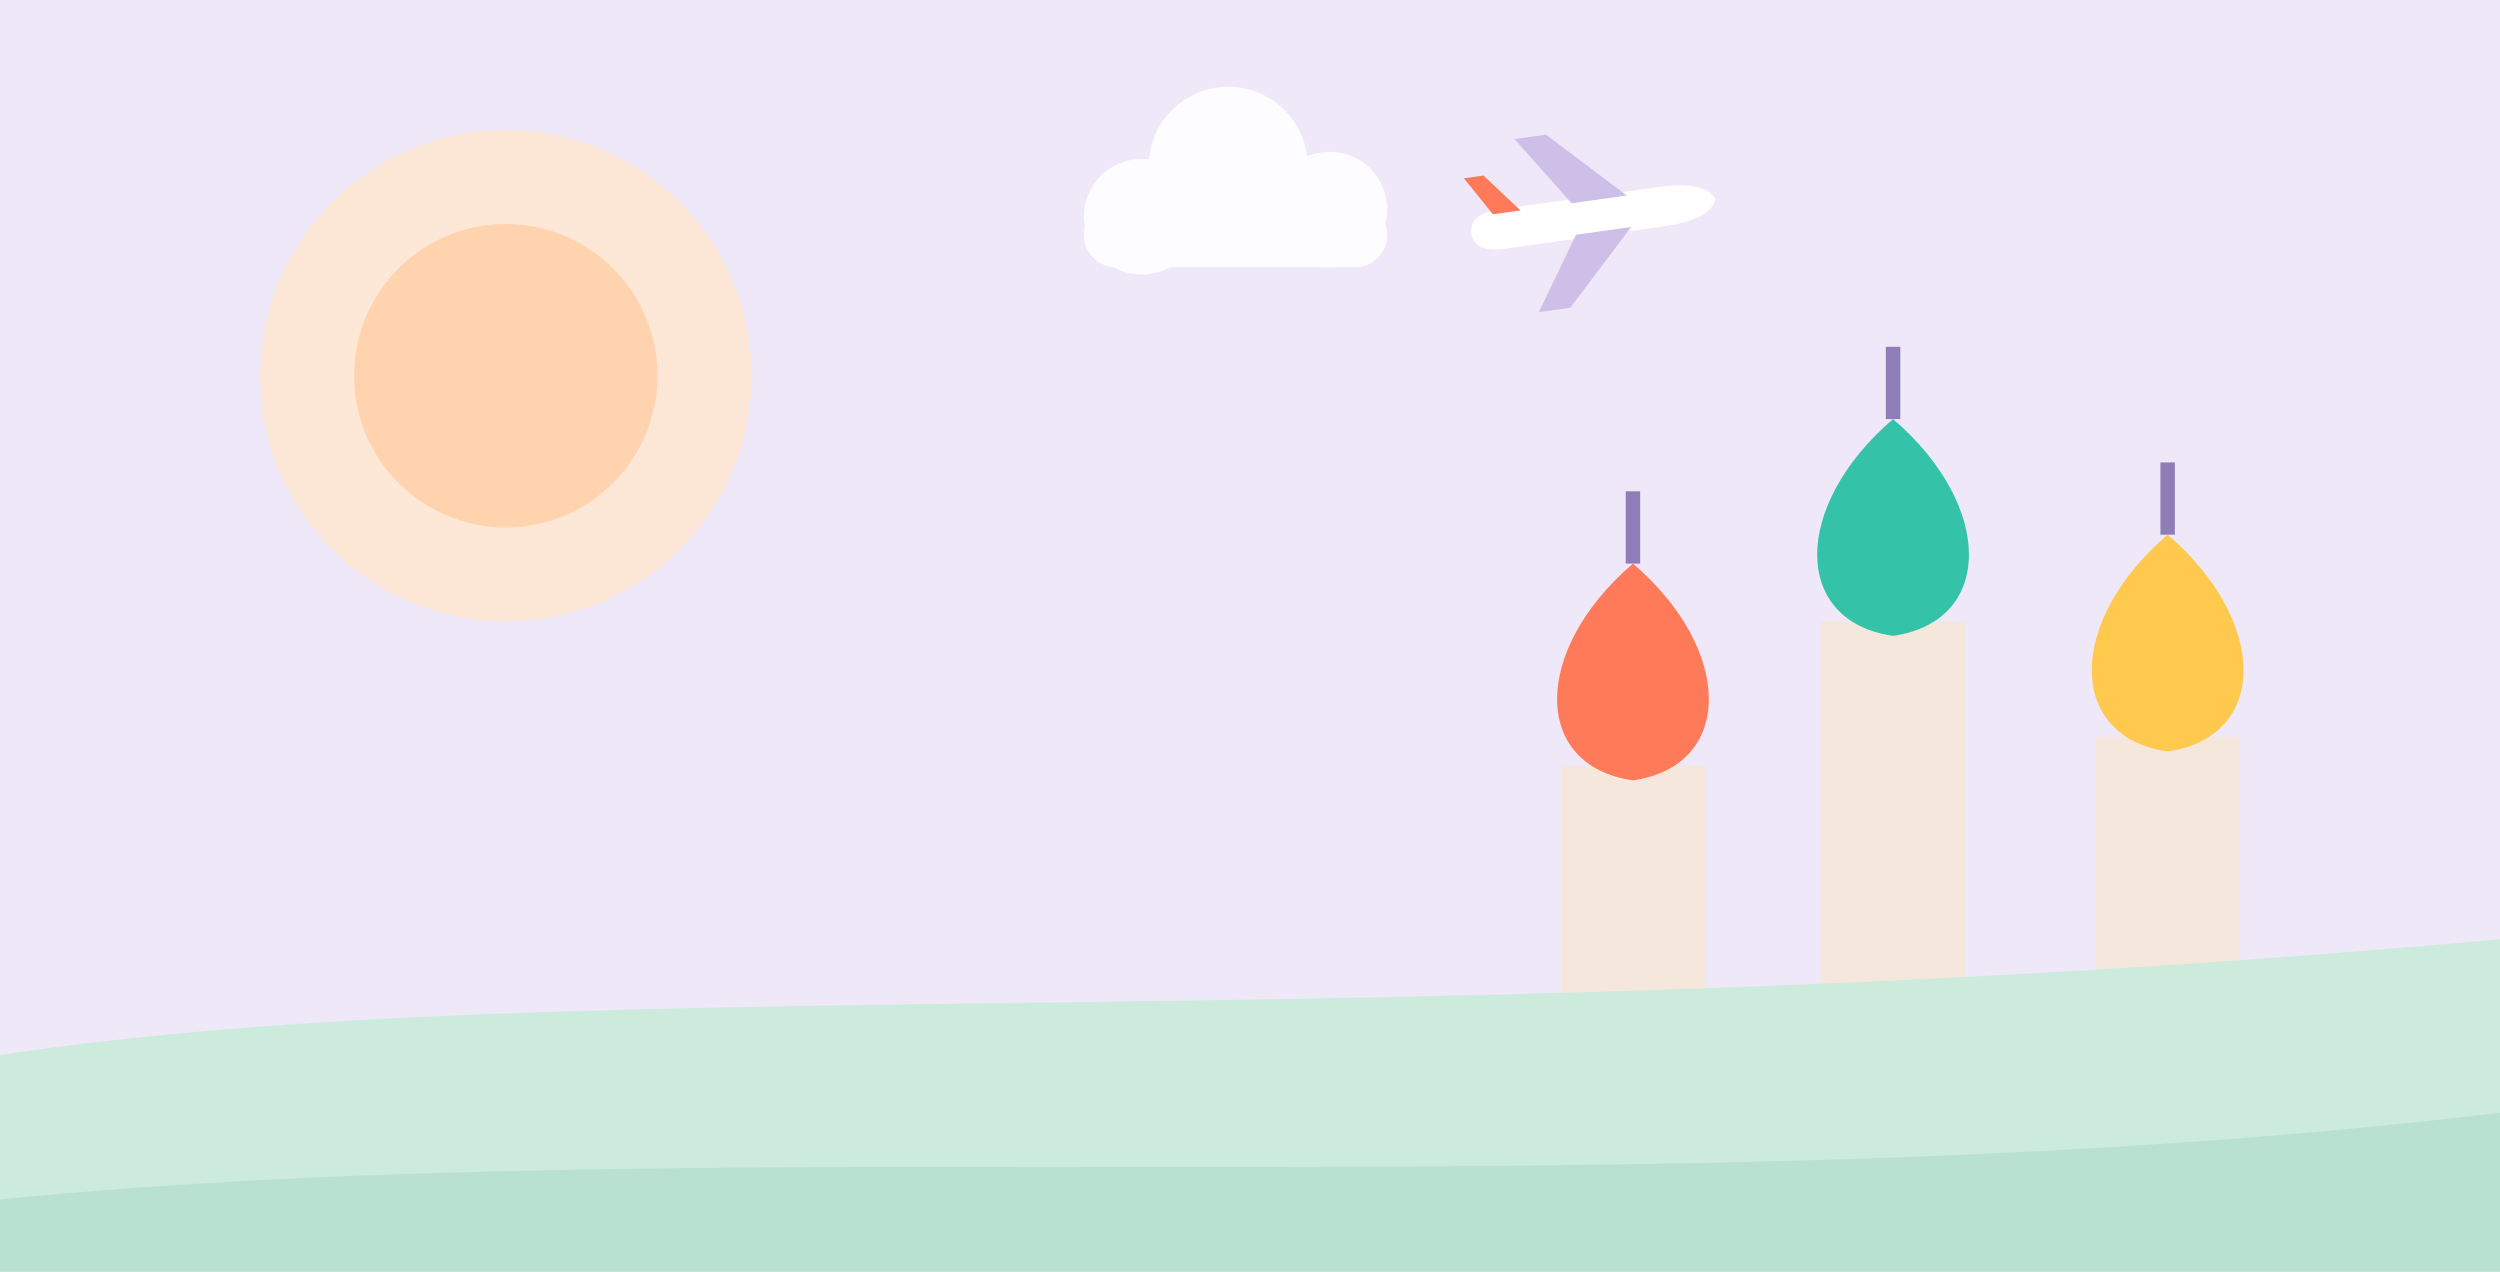
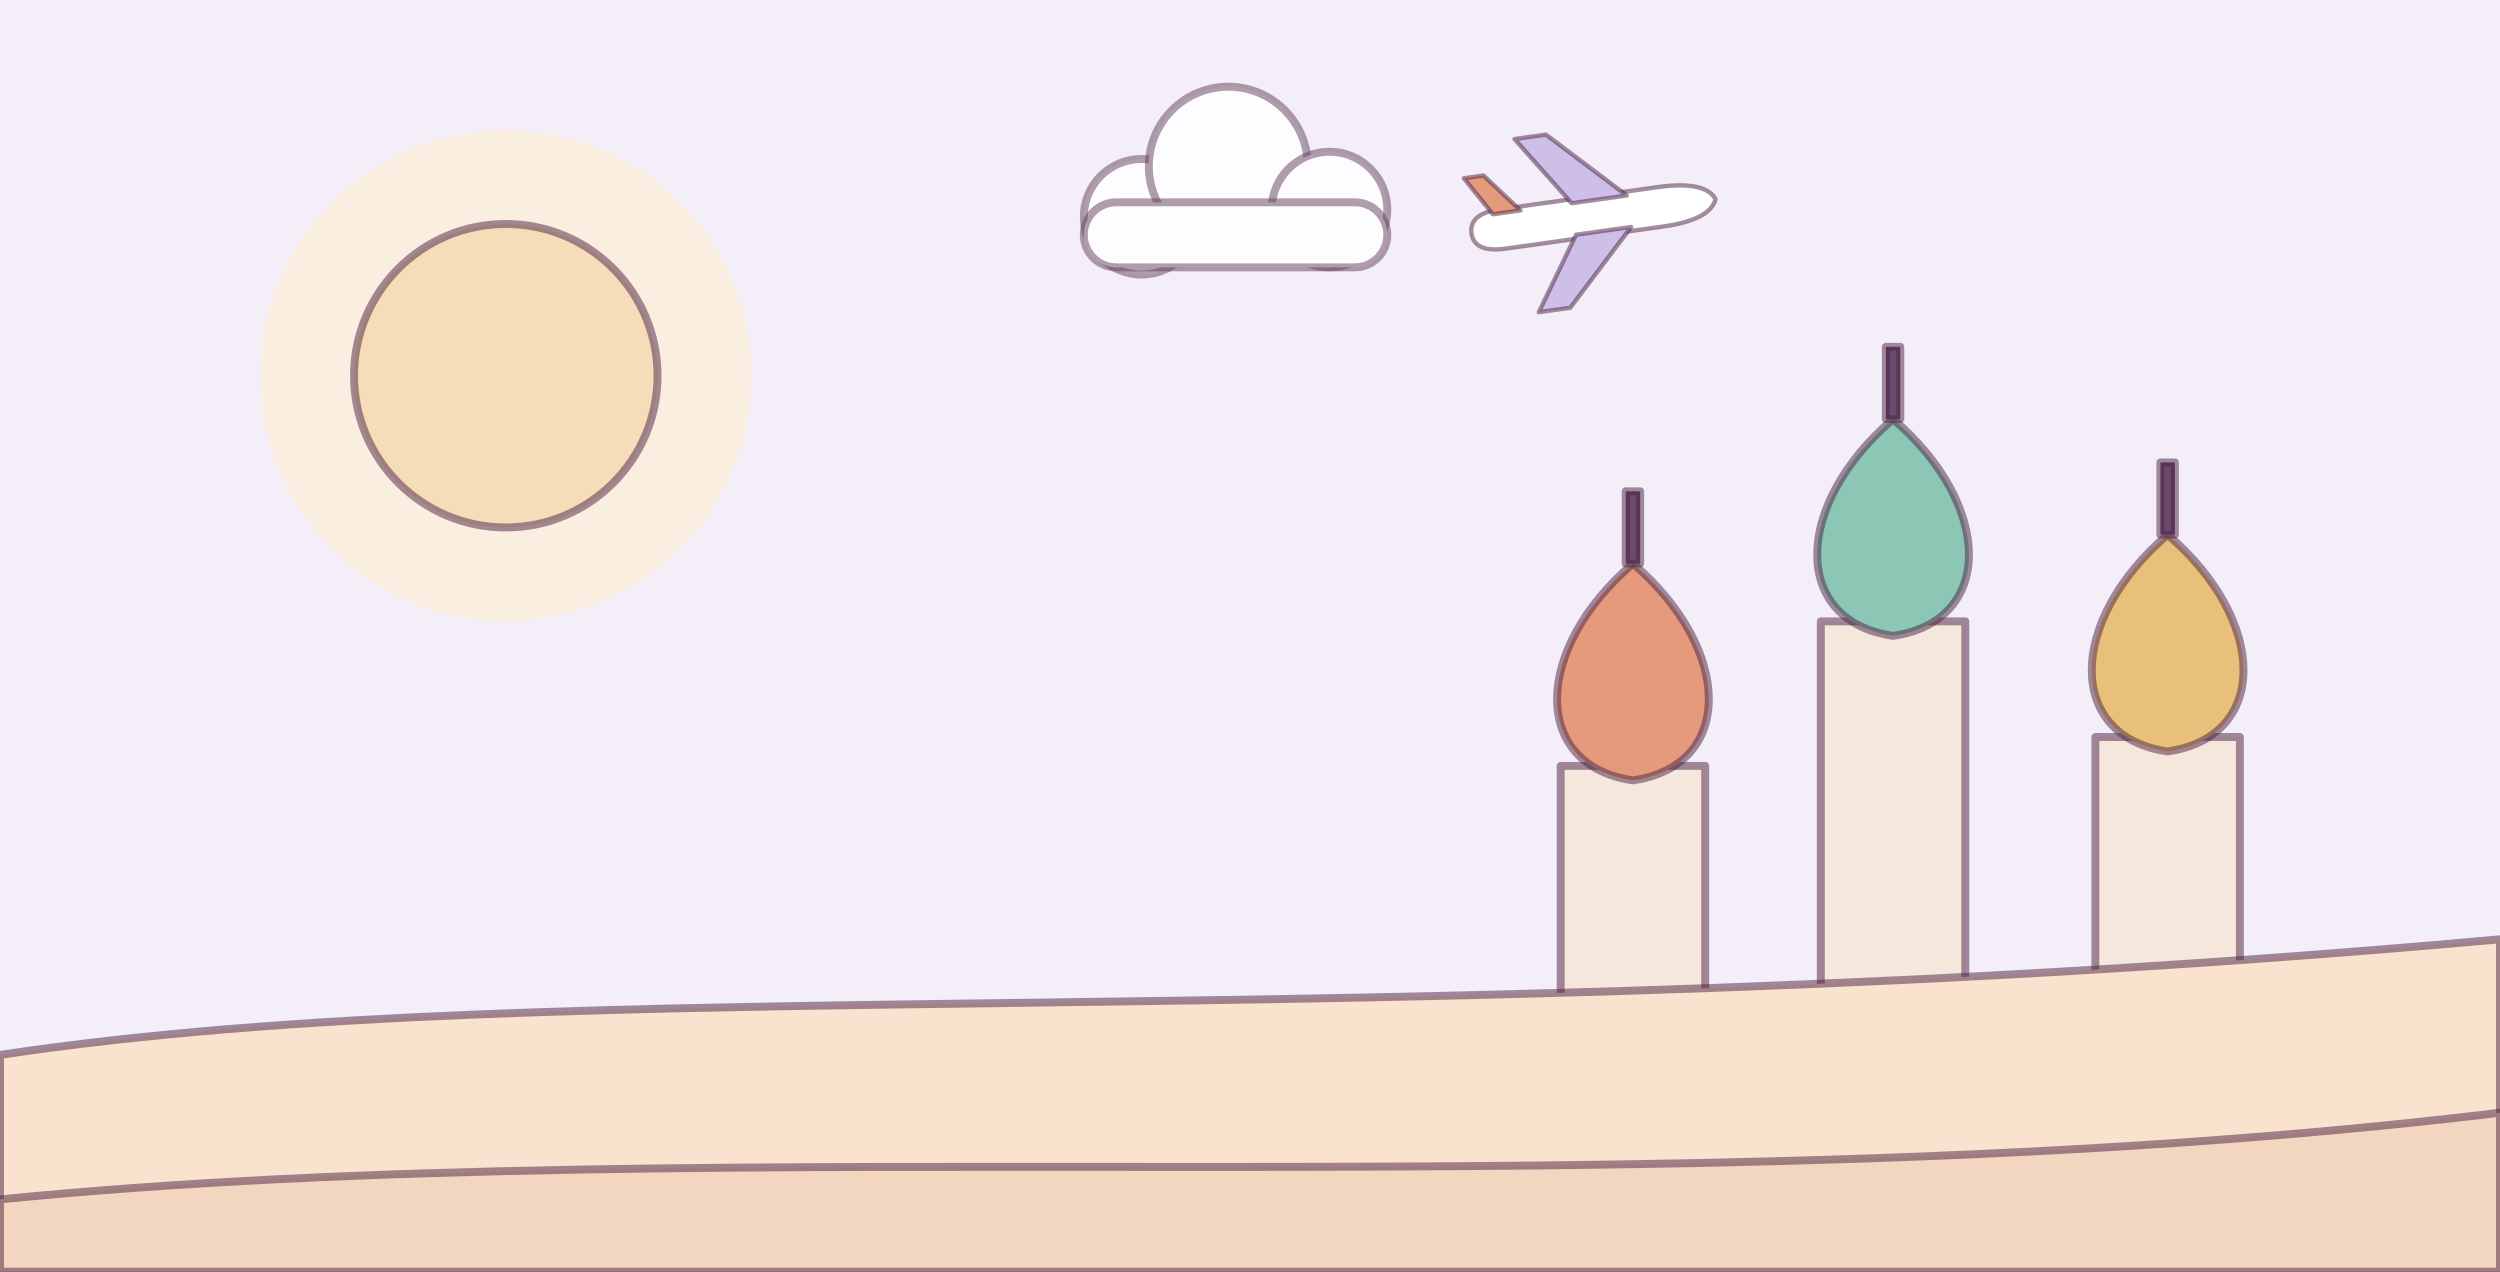
<svg xmlns="http://www.w3.org/2000/svg" viewBox="0 0 346 176" width="346" height="176">
-   <rect width="346" height="176" fill="#EFE8F8" />
-   <circle cx="70" cy="52" r="34" fill="#FFE8D2" opacity="0.85" />
-   <circle cx="70" cy="52" r="21" fill="#FFD3AE" />
-   <g fill="#FFFFFF" opacity="0.85">
-     <circle cx="158" cy="30" r="8" />
-     <circle cx="170" cy="23" r="11" />
-     <circle cx="184" cy="29" r="8" />
-     <rect x="150" y="28" width="42" height="9" rx="4.5" />
+   <style>.l path:not([stroke]):not([opacity]),.l polygon:not([stroke]):not([opacity]),.l rect:not([stroke]):not([opacity]),.l circle:not([stroke]):not([opacity]),.l ellipse:not([stroke]):not([opacity]){stroke:#4A2140;stroke-opacity:.5;stroke-width:1.1;stroke-linejoin:round;stroke-linecap:round}.l g[opacity] *{stroke:none}</style>
+   <rect width="346" height="176" fill="#F3EEF8" />
+   <g class="l">
+     <circle cx="70" cy="52" r="34" fill="#FBEEDD" opacity="0.85" />
+     <circle cx="70" cy="52" r="21" fill="#F6DDBA" />
+     <g fill="#FFFFFF" opacity="0.85">
+       <circle cx="158" cy="30" r="8" />
+       <circle cx="170" cy="23" r="11" />
+       <circle cx="184" cy="29" r="8" />
+       <rect x="150" y="28" width="42" height="9" rx="4.5" />
+     </g>
+     <g transform="translate(220,30) rotate(-8) scale(0.55)">
+       <path d="M-30 0 Q-30 -5 -22 -5 H18 Q30 -5 32 0 Q30 5 18 5 H-22 Q-30 5 -30 0Z" fill="#FFFFFF" />
+       <path d="M-4 -4 L-16 -22 H-8 L10 -4Z M-4 4 L-16 22 H-8 L10 4Z" fill="#CDBFE8" />
+       <path d="M-24 -4 L-30 -14 H-25 L-17 -4Z" fill="#E59A7C" />
+     </g>
+     <rect x="216" y="106" width="20" height="36" fill="#F6E7DD" />
+     <path d="M226 78 C240 90 240 106 226 108 C212 106 212 90 226 78Z" fill="#E59A7C" />
+     <rect x="225" y="68" width="2" height="10" fill="#6B4A6E" />
+     <rect x="252" y="86" width="20" height="56" fill="#F6E7DD" />
+     <path d="M262 58 C276 70 276 86 262 88 C248 86 248 70 262 58Z" fill="#8CC7B5" />
+     <rect x="261" y="48" width="2" height="10" fill="#6B4A6E" />
+     <rect x="290" y="102" width="20" height="40" fill="#F6E7DD" />
+     <path d="M300 74 C314 86 314 102 300 104 C286 102 286 86 300 74Z" fill="#E8C07A" />
+     <rect x="299" y="64" width="2" height="10" fill="#6B4A6E" />
+     <path d="M0 146 C80 134 190 144 346 130 V176 H0 Z" fill="#F9E3CF" />
+     <path d="M0 166 C100 156 230 168 346 154 V176 H0 Z" fill="#F3D6BF" />
  </g>
-   <g transform="translate(220,30) rotate(-8) scale(0.55)">
-     <path d="M-30 0 Q-30 -5 -22 -5 H18 Q30 -5 32 0 Q30 5 18 5 H-22 Q-30 5 -30 0Z" fill="#FFFFFF" />
-     <path d="M-4 -4 L-16 -22 H-8 L10 -4Z M-4 4 L-16 22 H-8 L10 4Z" fill="#CDBFE8" />
-     <path d="M-24 -4 L-30 -14 H-25 L-17 -4Z" fill="#FF7A59" />
-   </g>
-   <rect x="216" y="106" width="20" height="36" fill="#F6E7DD" />
-   <path d="M226 78 C240 90 240 106 226 108 C212 106 212 90 226 78Z" fill="#FF7A59" />
-   <rect x="225" y="68" width="2" height="10" fill="#8F7DB8" />
-   <rect x="252" y="86" width="20" height="56" fill="#F6E7DD" />
-   <path d="M262 58 C276 70 276 86 262 88 C248 86 248 70 262 58Z" fill="#34C3A8" />
-   <rect x="261" y="48" width="2" height="10" fill="#8F7DB8" />
-   <rect x="290" y="102" width="20" height="40" fill="#F6E7DD" />
-   <path d="M300 74 C314 86 314 102 300 104 C286 102 286 86 300 74Z" fill="#FFC94D" />
-   <rect x="299" y="64" width="2" height="10" fill="#8F7DB8" />
-   <path d="M0 146 C80 134 190 144 346 130 V176 H0 Z" fill="#CDEBDD" />
-   <path d="M0 166 C100 156 230 168 346 154 V176 H0 Z" fill="#B9E1D0" />
</svg>
